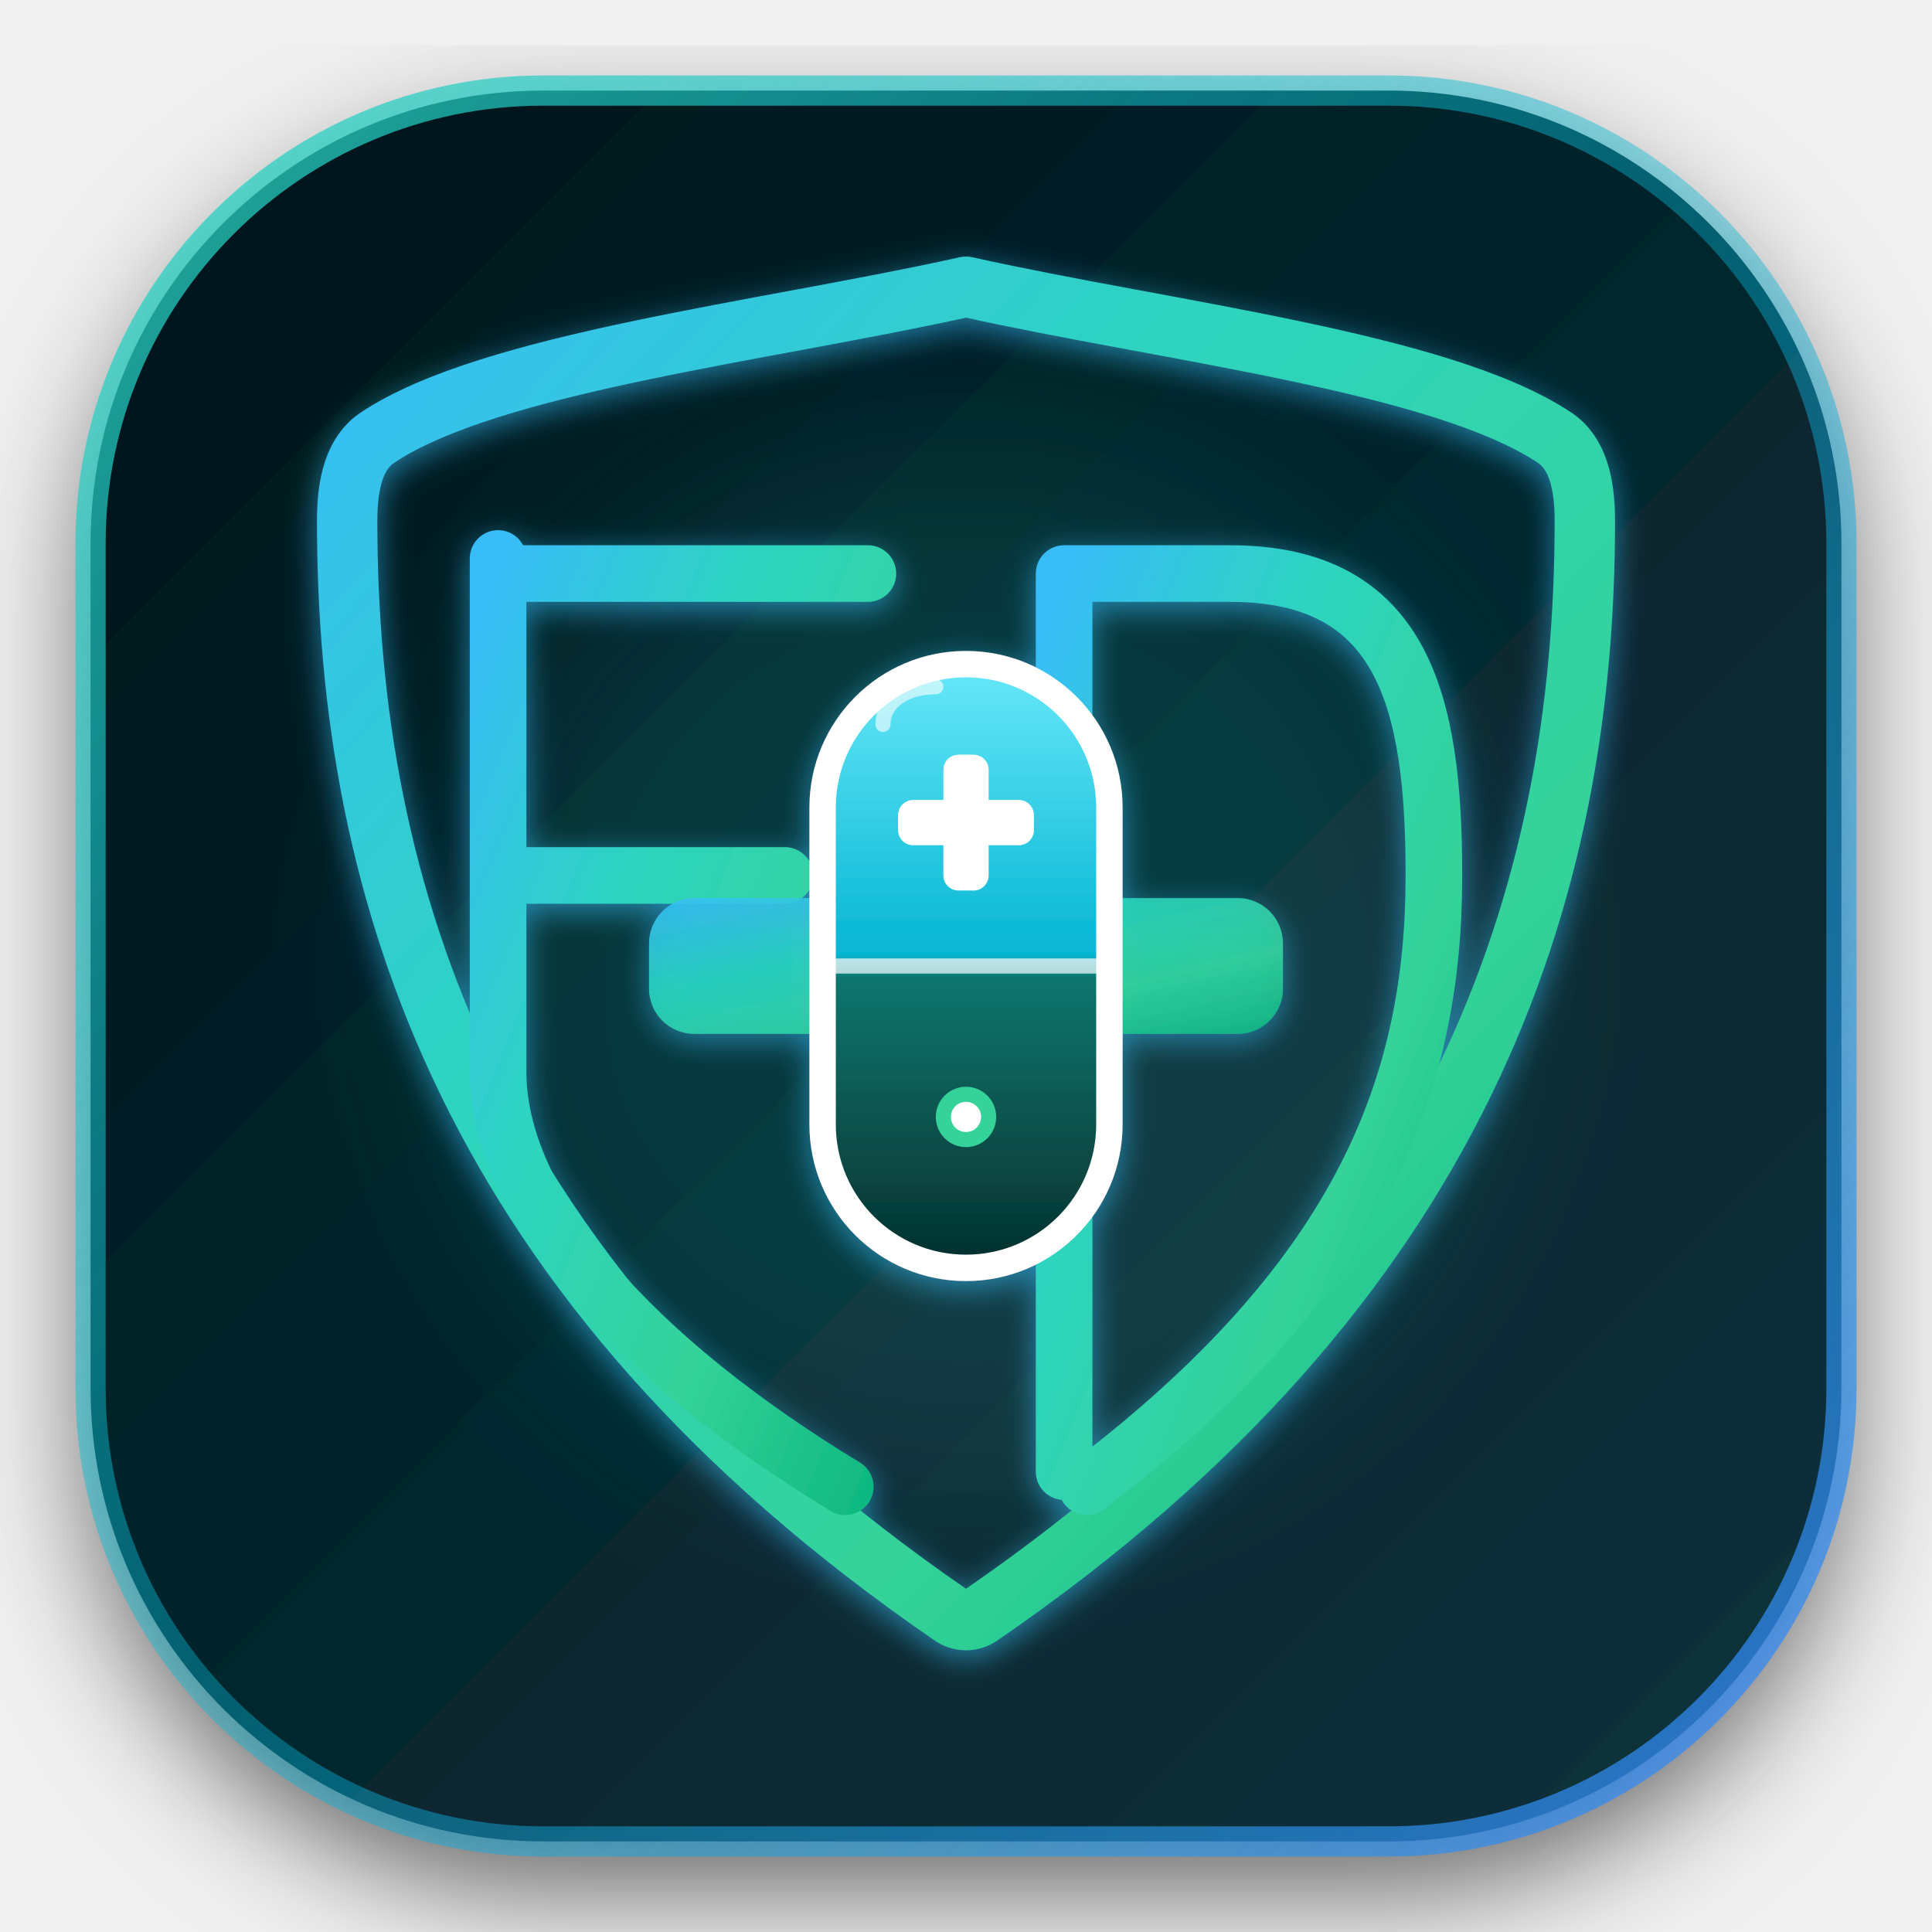
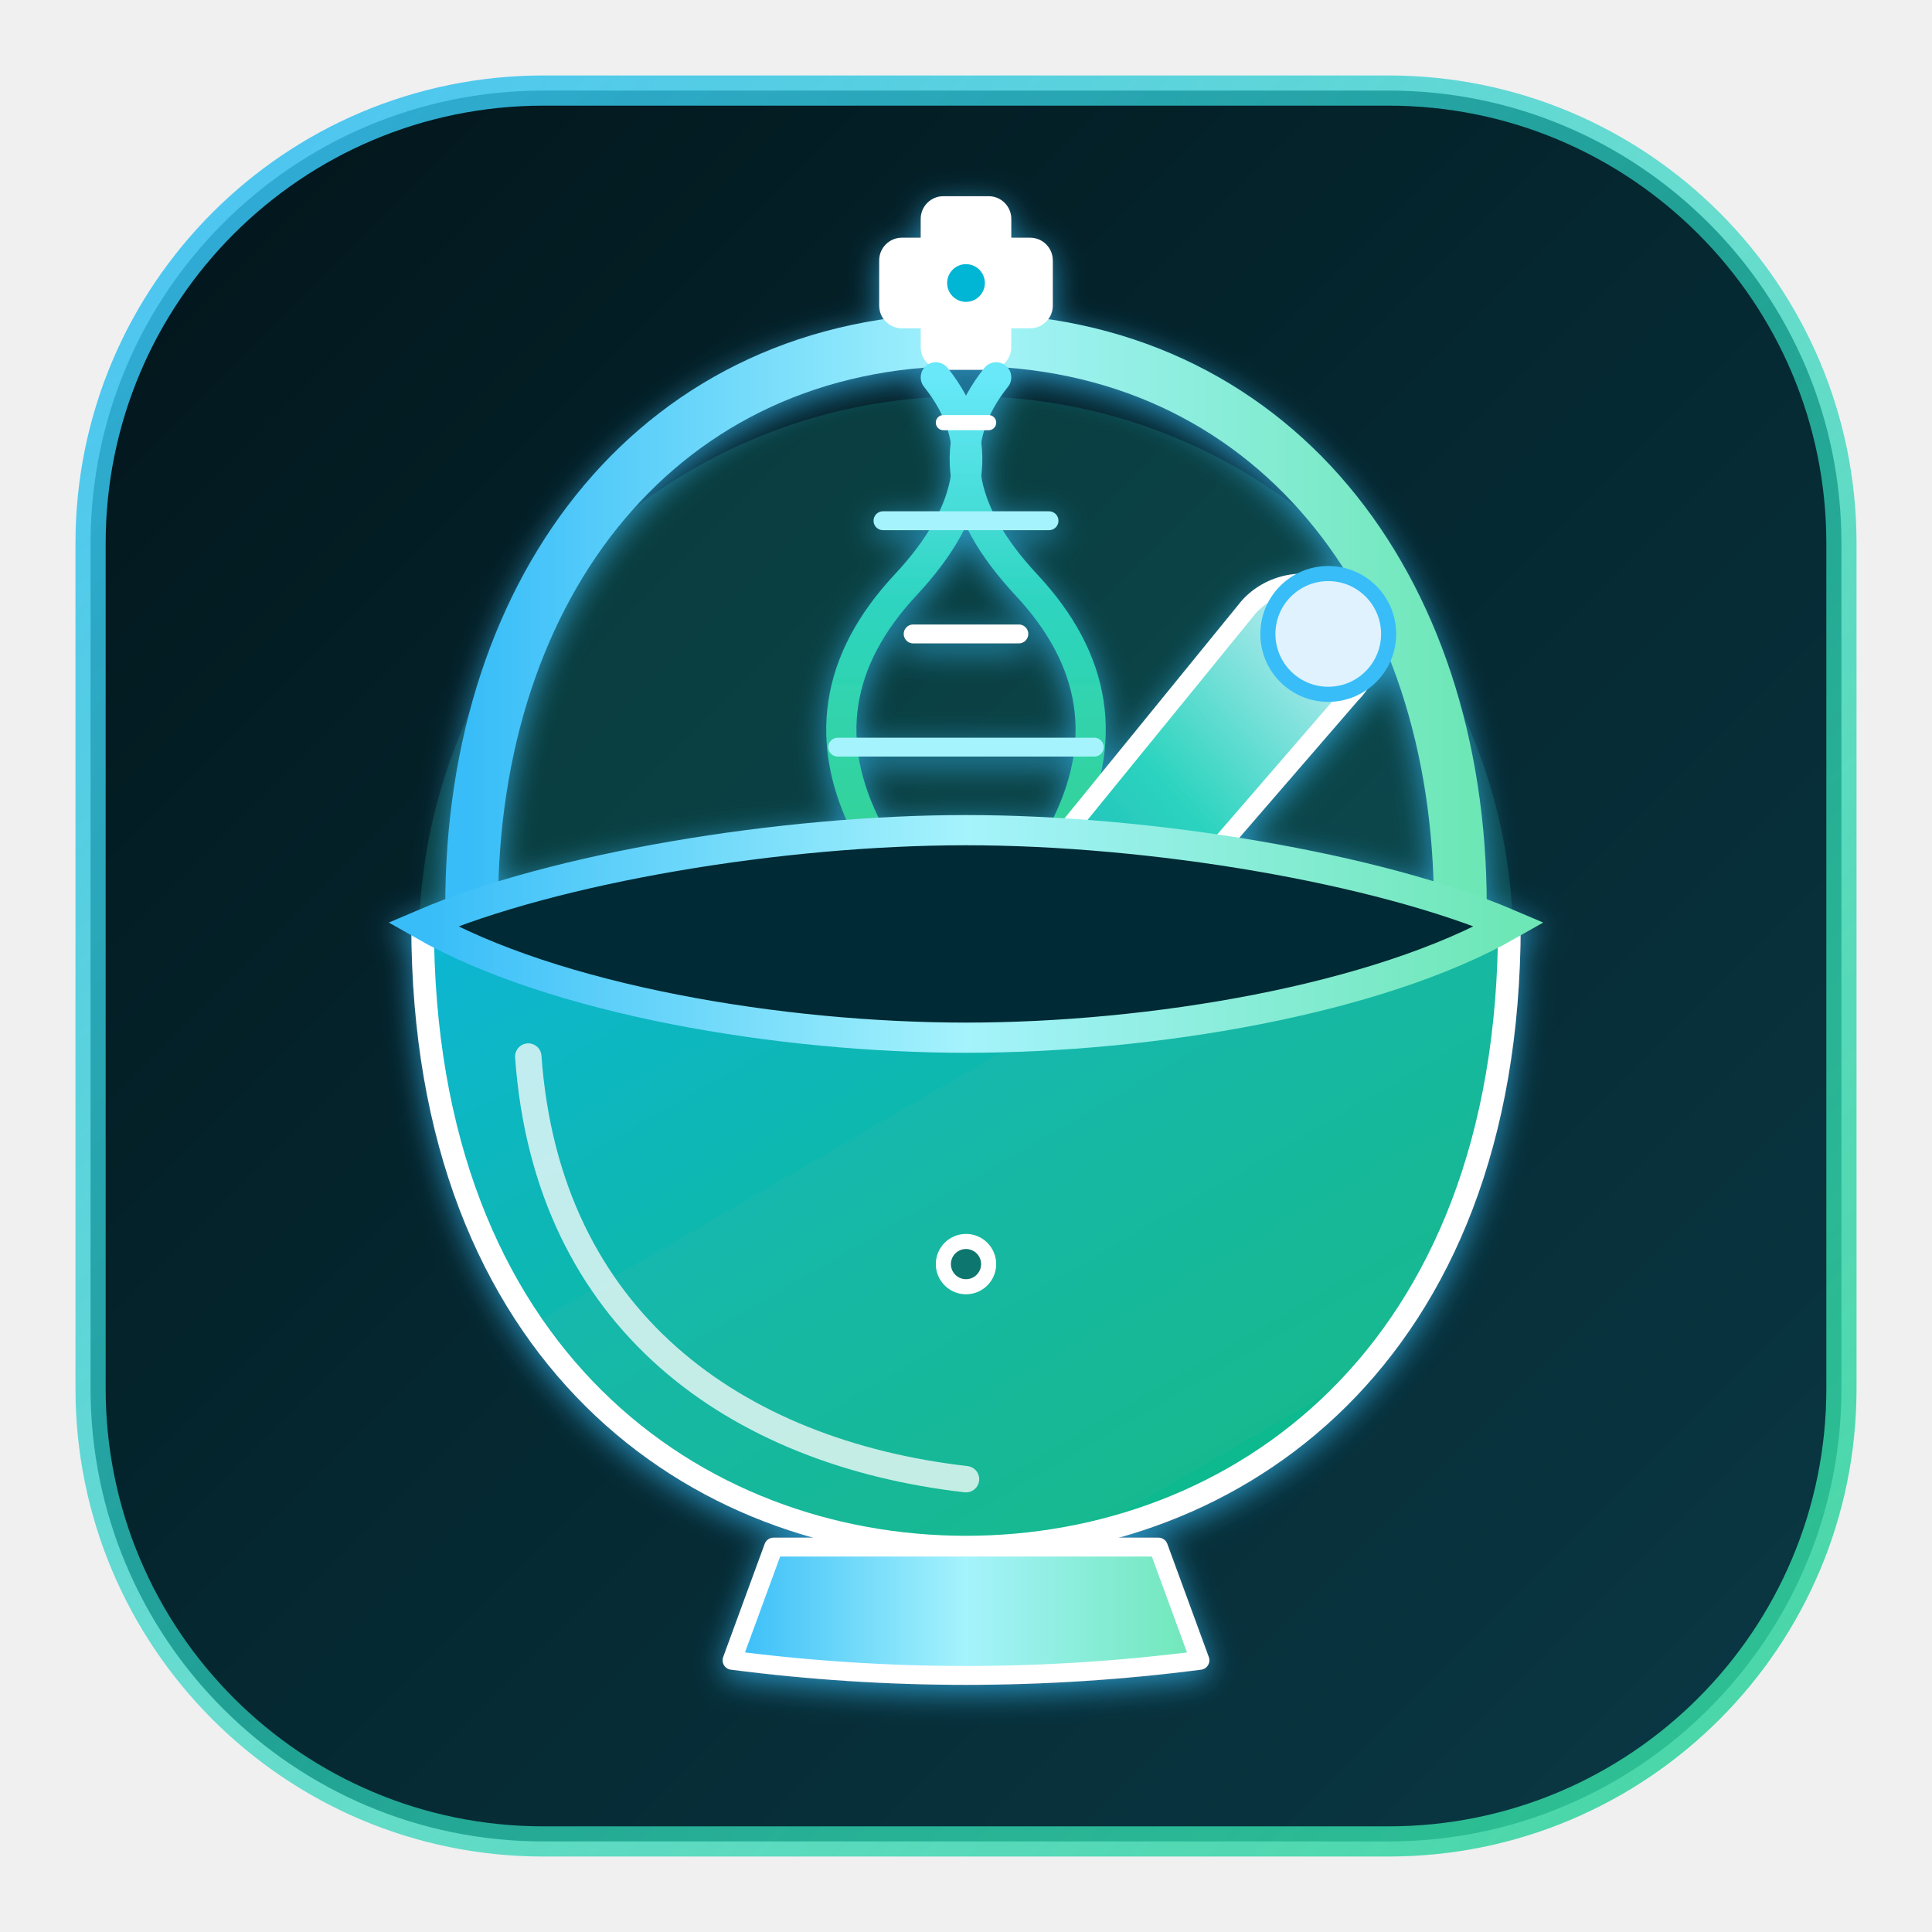
<svg xmlns="http://www.w3.org/2000/svg" viewBox="0 0 512 512" fill="none">
  <defs>
-     <linearGradient id="bgGradFD" x1="0%" y1="0%" x2="100%" y2="100%">
-       <stop offset="0%" stop-color="#021418" />
-       <stop offset="50%" stop-color="#06252d" />
-       <stop offset="100%" stop-color="#0a323c" />
+     <linearGradient id="bgGradMortar" x1="0%" y1="0%" x2="100%" y2="100%">
+       <stop offset="0%" stop-color="#02151a" />
+       <stop offset="50%" stop-color="#052831" />
+       <stop offset="100%" stop-color="#0a3945" />
    </linearGradient>
-     <linearGradient id="borderGradFD" x1="0%" y1="0%" x2="100%" y2="100%">
-       <stop offset="0%" stop-color="#2dd4bf" stop-opacity="0.8" />
-       <stop offset="50%" stop-color="#06b6d4" stop-opacity="0.4" />
-       <stop offset="100%" stop-color="#3b82f6" stop-opacity="0.8" />
+     <linearGradient id="borderGradMortar" x1="0%" y1="0%" x2="100%" y2="100%">
+       <stop offset="0%" stop-color="#38bdf8" stop-opacity="0.9" />
+       <stop offset="50%" stop-color="#2dd4bf" stop-opacity="0.7" />
+       <stop offset="100%" stop-color="#34d399" stop-opacity="0.9" />
    </linearGradient>
-     <linearGradient id="shieldGrad" x1="0%" y1="0%" x2="100%" y2="100%">
-       <stop offset="0%" stop-color="#38bdf8" />
-       <stop offset="35%" stop-color="#2dd4bf" />
-       <stop offset="70%" stop-color="#34d399" />
+     <linearGradient id="mortarBodyGrad" x1="0%" y1="0%" x2="100%" y2="100%">
+       <stop offset="0%" stop-color="#06b6d4" />
+       <stop offset="45%" stop-color="#14b8a6" />
      <stop offset="100%" stop-color="#10b981" />
    </linearGradient>
-     <linearGradient id="capsuleGrad" x1="0%" y1="0%" x2="0%" y2="100%">
+     <linearGradient id="mortarRimGrad" x1="0%" y1="0%" x2="100%" y2="0%">
+       <stop offset="0%" stop-color="#38bdf8" />
+       <stop offset="50%" stop-color="#a5f3fc" />
+       <stop offset="100%" stop-color="#6ee7b7" />
+     </linearGradient>
+     <linearGradient id="pestleGrad" x1="0%" y1="100%" x2="100%" y2="0%">
+       <stop offset="0%" stop-color="#0891b2" />
+       <stop offset="60%" stop-color="#2dd4bf" />
+       <stop offset="100%" stop-color="#e0f2fe" />
+     </linearGradient>
+     <linearGradient id="helixGrad" x1="0%" y1="0%" x2="0%" y2="100%">
      <stop offset="0%" stop-color="#67e8f9" />
-       <stop offset="48%" stop-color="#06b6d4" />
-       <stop offset="52%" stop-color="#0f766e" />
-       <stop offset="100%" stop-color="#042f2e" />
+       <stop offset="50%" stop-color="#2dd4bf" />
+       <stop offset="100%" stop-color="#34d399" />
    </linearGradient>
-     <filter id="neonGlowFD" x="-20%" y="-20%" width="140%" height="140%">
-       <feDropShadow dx="0" dy="4" stdDeviation="14" flood-color="#2dd4bf" flood-opacity="0.45" />
-       <feDropShadow dx="0" dy="2" stdDeviation="4" flood-color="#38bdf8" flood-opacity="0.6" />
-     </filter>
-     <filter id="cardShadowFD" x="-10%" y="-10%" width="120%" height="120%">
-       <feDropShadow dx="0" dy="12" stdDeviation="16" flood-color="#000000" flood-opacity="0.6" />
+     <filter id="neonGlowMortar" x="-20%" y="-20%" width="140%" height="140%">
+       <feDropShadow dx="0" dy="4" stdDeviation="12" flood-color="#2dd4bf" flood-opacity="0.55" />
+       <feDropShadow dx="0" dy="2" stdDeviation="4" flood-color="#38bdf8" flood-opacity="0.7" />
    </filter>
  </defs>
-   <rect x="24" y="24" width="464" height="464" rx="120" fill="url(#bgGradFD)" filter="url(#cardShadowFD)" />
-   <rect x="24" y="24" width="464" height="464" rx="120" stroke="url(#borderGradFD)" stroke-width="8" />
-   <circle cx="256" cy="256" r="140" fill="#2dd4bf" fill-opacity="0.12" filter="blur(24px)" />
-   <g filter="url(#neonGlowFD)">
-     <path d="M 256 76           C 310 88, 382 96, 412 116           C 418 120, 420 128, 420 138           C 420 236, 388 340, 260 428           C 257.5 429.8, 254.5 429.8, 252 428           C 124 340, 92 236, 92 138           C 92 128, 94 120, 100 116           C 130 96, 202 88, 256 76 Z" fill="none" stroke="url(#shieldGrad)" stroke-width="16" stroke-linejoin="round" stroke-linecap="round" />
-     <path d="M 132 148           L 132 284           C 132 320, 168 360, 224 394           M 132 152           L 230 152           M 132 232           L 208 232" fill="none" stroke="url(#shieldGrad)" stroke-width="15" stroke-linecap="round" stroke-linejoin="round" />
-     <path d="M 282 152           L 326 152           C 372 152, 380 186, 380 232           C 380 286, 362 338, 288 394           M 282 152           L 282 205          M 282 295          L 282 390" fill="none" stroke="url(#shieldGrad)" stroke-width="15" stroke-linecap="round" stroke-linejoin="round" />
-     <rect x="172" y="238" width="168" height="36" rx="12" fill="url(#shieldGrad)" opacity="0.9" />
-     <rect x="218" y="176" width="76" height="160" rx="38" fill="url(#capsuleGrad)" stroke="#ffffff" stroke-width="7" />
-     <line x1="218" y1="256" x2="294" y2="256" stroke="#ffffff" stroke-width="4" stroke-opacity="0.7" />
-     <rect x="250" y="200" width="12" height="36" rx="4" fill="#ffffff" />
-     <rect x="238" y="212" width="36" height="12" rx="4" fill="#ffffff" />
-     <path d="M 234 192 C 234 186, 240 182, 248 182" stroke="#ffffff" stroke-width="4" stroke-linecap="round" stroke-opacity="0.6" />
-     <circle cx="256" cy="296" r="8" fill="#34d399" />
-     <circle cx="256" cy="296" r="4" fill="#ffffff" />
+   <rect x="24" y="24" width="464" height="464" rx="120" fill="url(#bgGradMortar)" />
+   <rect x="24" y="24" width="464" height="464" rx="120" stroke="url(#borderGradMortar)" stroke-width="8" />
+   <circle cx="256" cy="250" r="145" fill="#2dd4bf" fill-opacity="0.16" />
+   <g filter="url(#neonGlowMortar)">
+     <path d="M 125 240 C 125 155, 175 90, 256 90 C 337 90, 387 155, 387 240" fill="none" stroke="url(#mortarRimGrad)" stroke-width="14" stroke-linecap="round" />
+     <rect x="244" y="52" width="24" height="46" rx="6" fill="#ffffff" />
+     <rect x="233" y="63" width="46" height="24" rx="6" fill="#ffffff" />
+     <circle cx="256" cy="75" r="5" fill="#06b6d4" />
+     <path d="M 230 220 Q 212 185 240 155 Q 268 125 248 100" fill="none" stroke="url(#helixGrad)" stroke-width="8" stroke-linecap="round" />
+     <path d="M 282 220 Q 300 185 272 155 Q 244 125 264 100" fill="none" stroke="url(#helixGrad)" stroke-width="8" stroke-linecap="round" />
+     <line x1="222" y1="198" x2="290" y2="198" stroke="#a5f3fc" stroke-width="5" stroke-linecap="round" />
+     <line x1="242" y1="168" x2="270" y2="168" stroke="#ffffff" stroke-width="5" stroke-linecap="round" />
+     <line x1="234" y1="138" x2="278" y2="138" stroke="#a5f3fc" stroke-width="5" stroke-linecap="round" />
+     <line x1="250" y1="112" x2="262" y2="112" stroke="#ffffff" stroke-width="4" stroke-linecap="round" />
+     <path d="M 238 275           L 330 162           C 336 154, 348 152, 356 158           C 364 164, 366 176, 358 184           L 262 295 Z" fill="url(#pestleGrad)" stroke="#ffffff" stroke-width="5" stroke-linejoin="round" />
+     <circle cx="352" cy="168" r="16" fill="#e0f2fe" stroke="#38bdf8" stroke-width="4" />
+     <path d="M 112 245           C 112 360, 185 410, 256 410           C 327 410, 400 360, 400 245           C 365 265, 305 275, 256 275           C 207 275, 147 265, 112 245 Z" fill="url(#mortarBodyGrad)" stroke="#ffffff" stroke-width="6" stroke-linejoin="round" />
+     <path d="M 112 245           C 147 265, 207 275, 256 275           C 305 275, 365 265, 400 245           C 365 230, 305 220, 256 220           C 207 220, 147 230, 112 245 Z" fill="#032b35" stroke="url(#mortarRimGrad)" stroke-width="8" />
+     <path d="M 140 280 C 145 350, 195 385, 256 392" fill="none" stroke="#ffffff" stroke-width="7" stroke-linecap="round" stroke-opacity="0.75" />
+     <path d="M 205 410           L 194 440           Q 256 448 318 440           L 307 410 Z" fill="url(#mortarRimGrad)" stroke="#ffffff" stroke-width="5" stroke-linejoin="round" />
+     <circle cx="256" cy="335" r="8" fill="#ffffff" />
+     <circle cx="256" cy="335" r="4" fill="#0f766e" />
  </g>
</svg>
